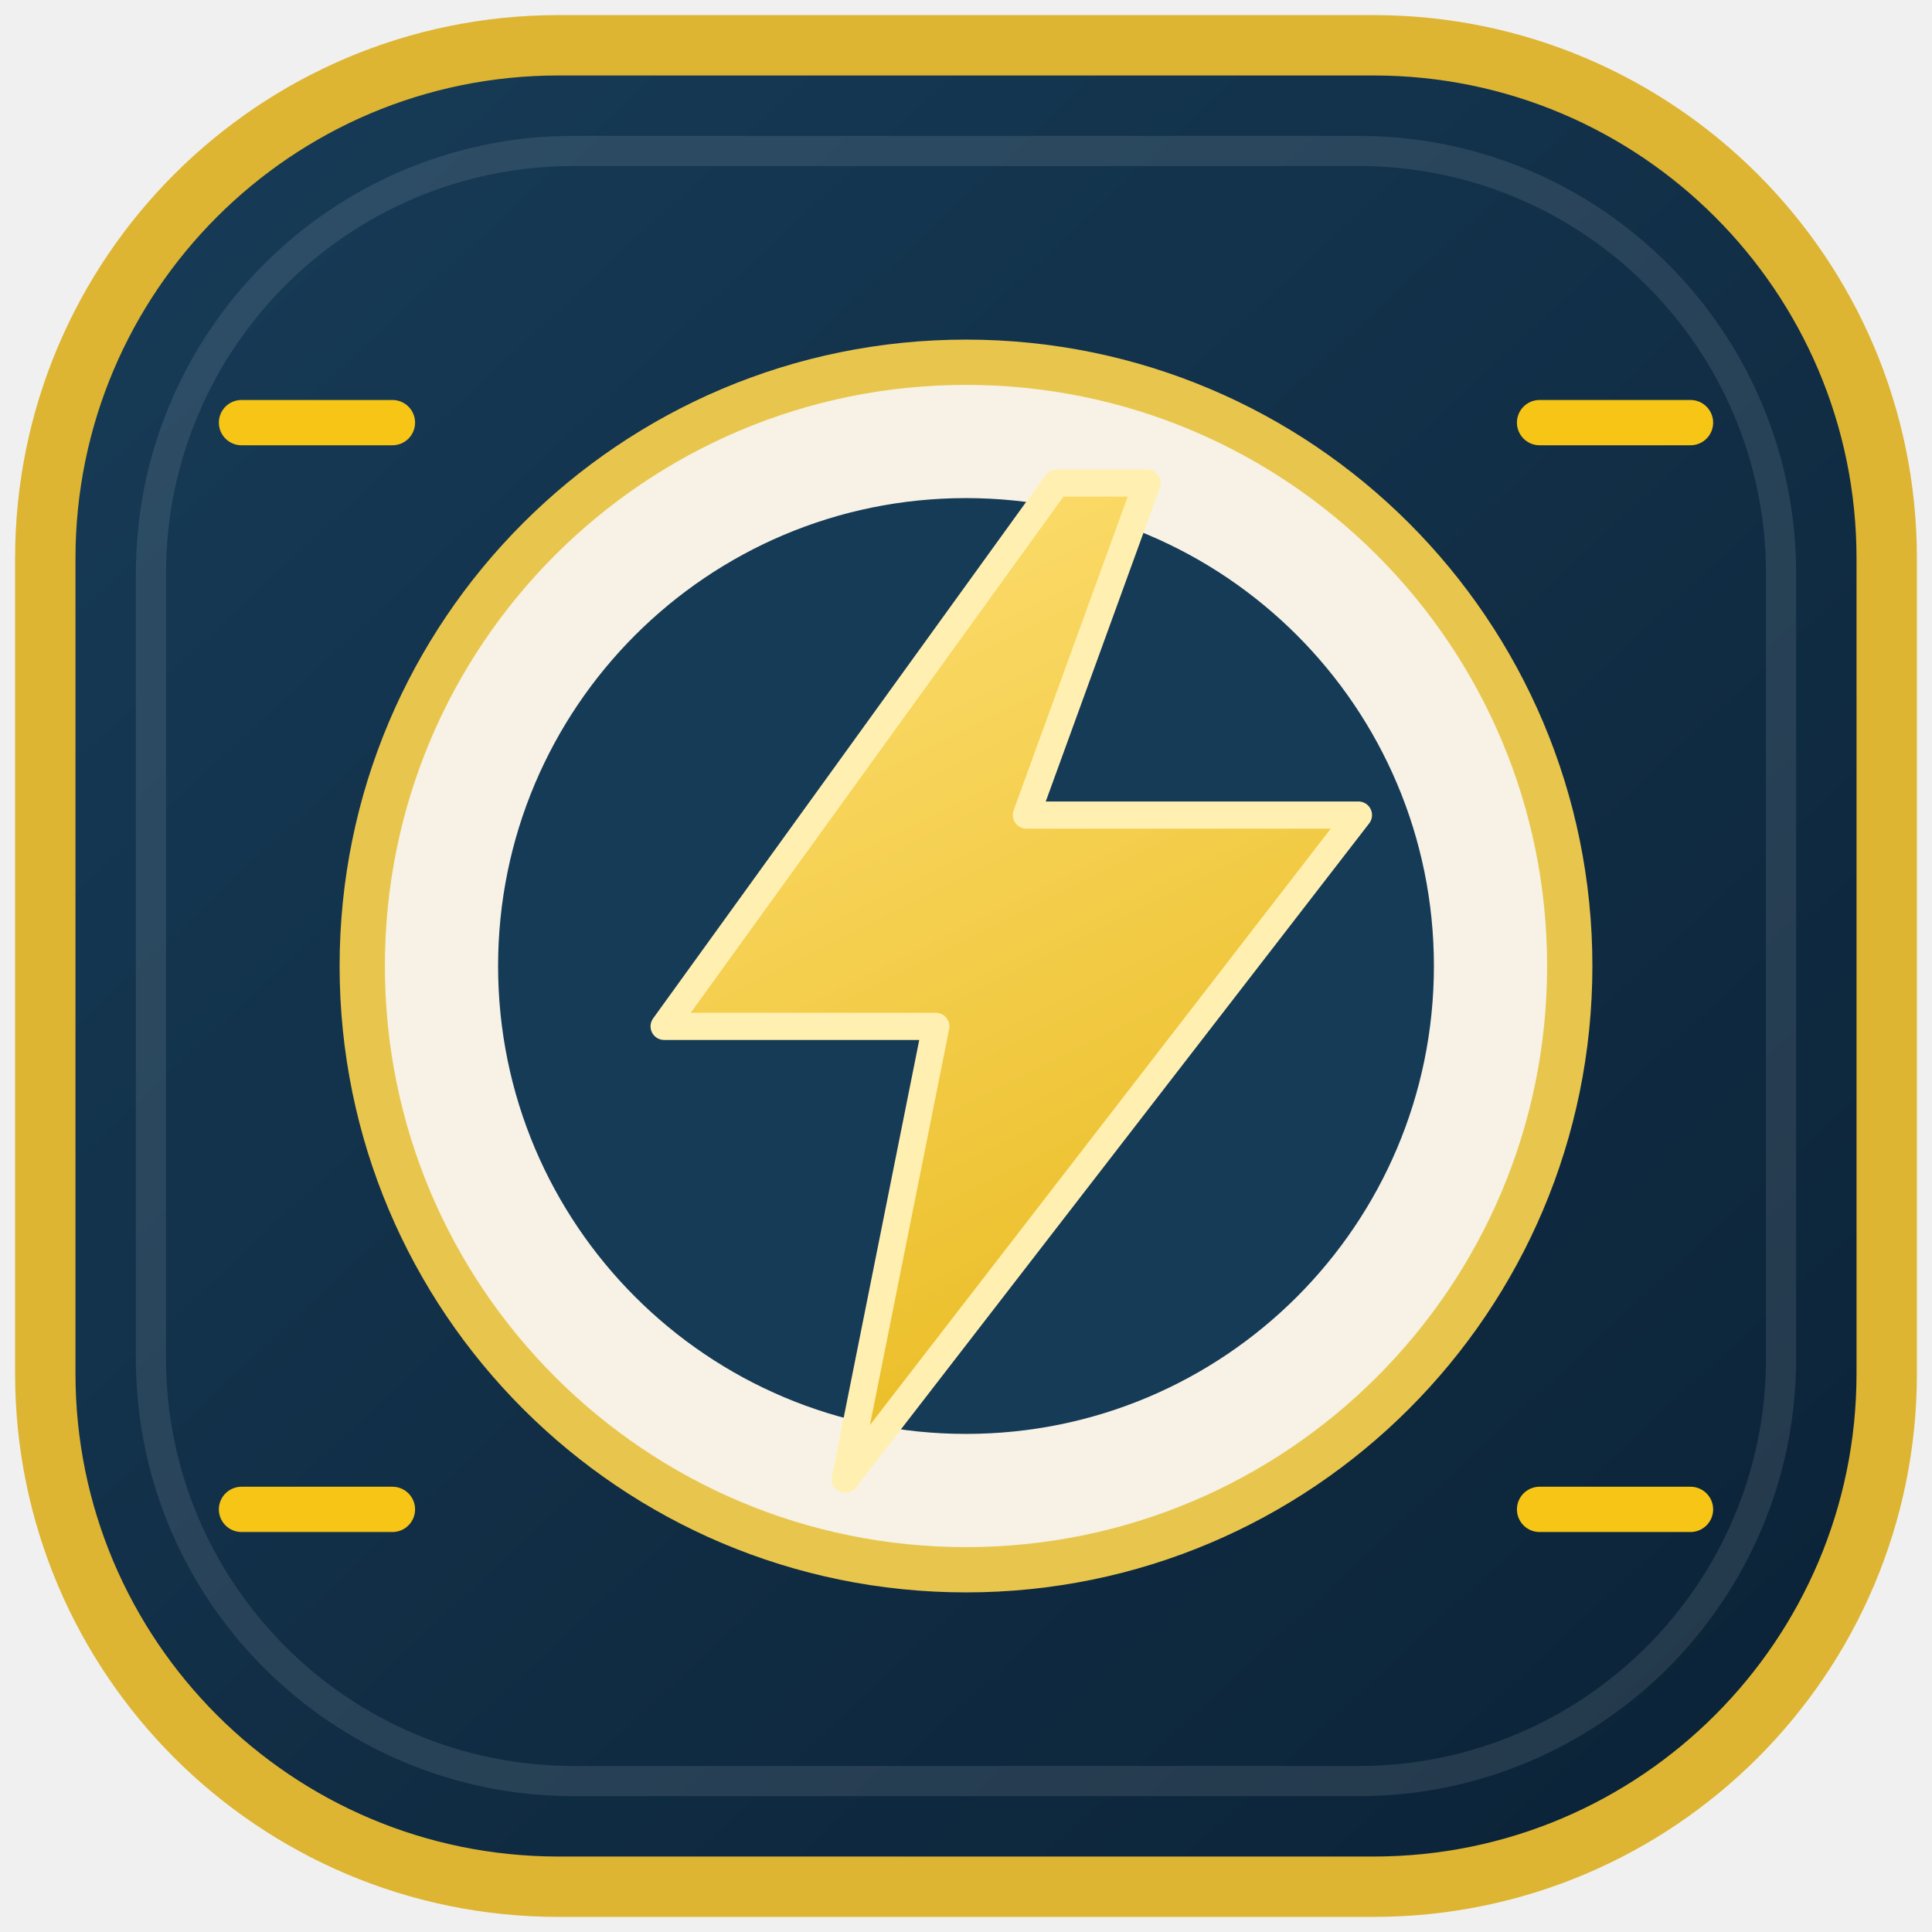
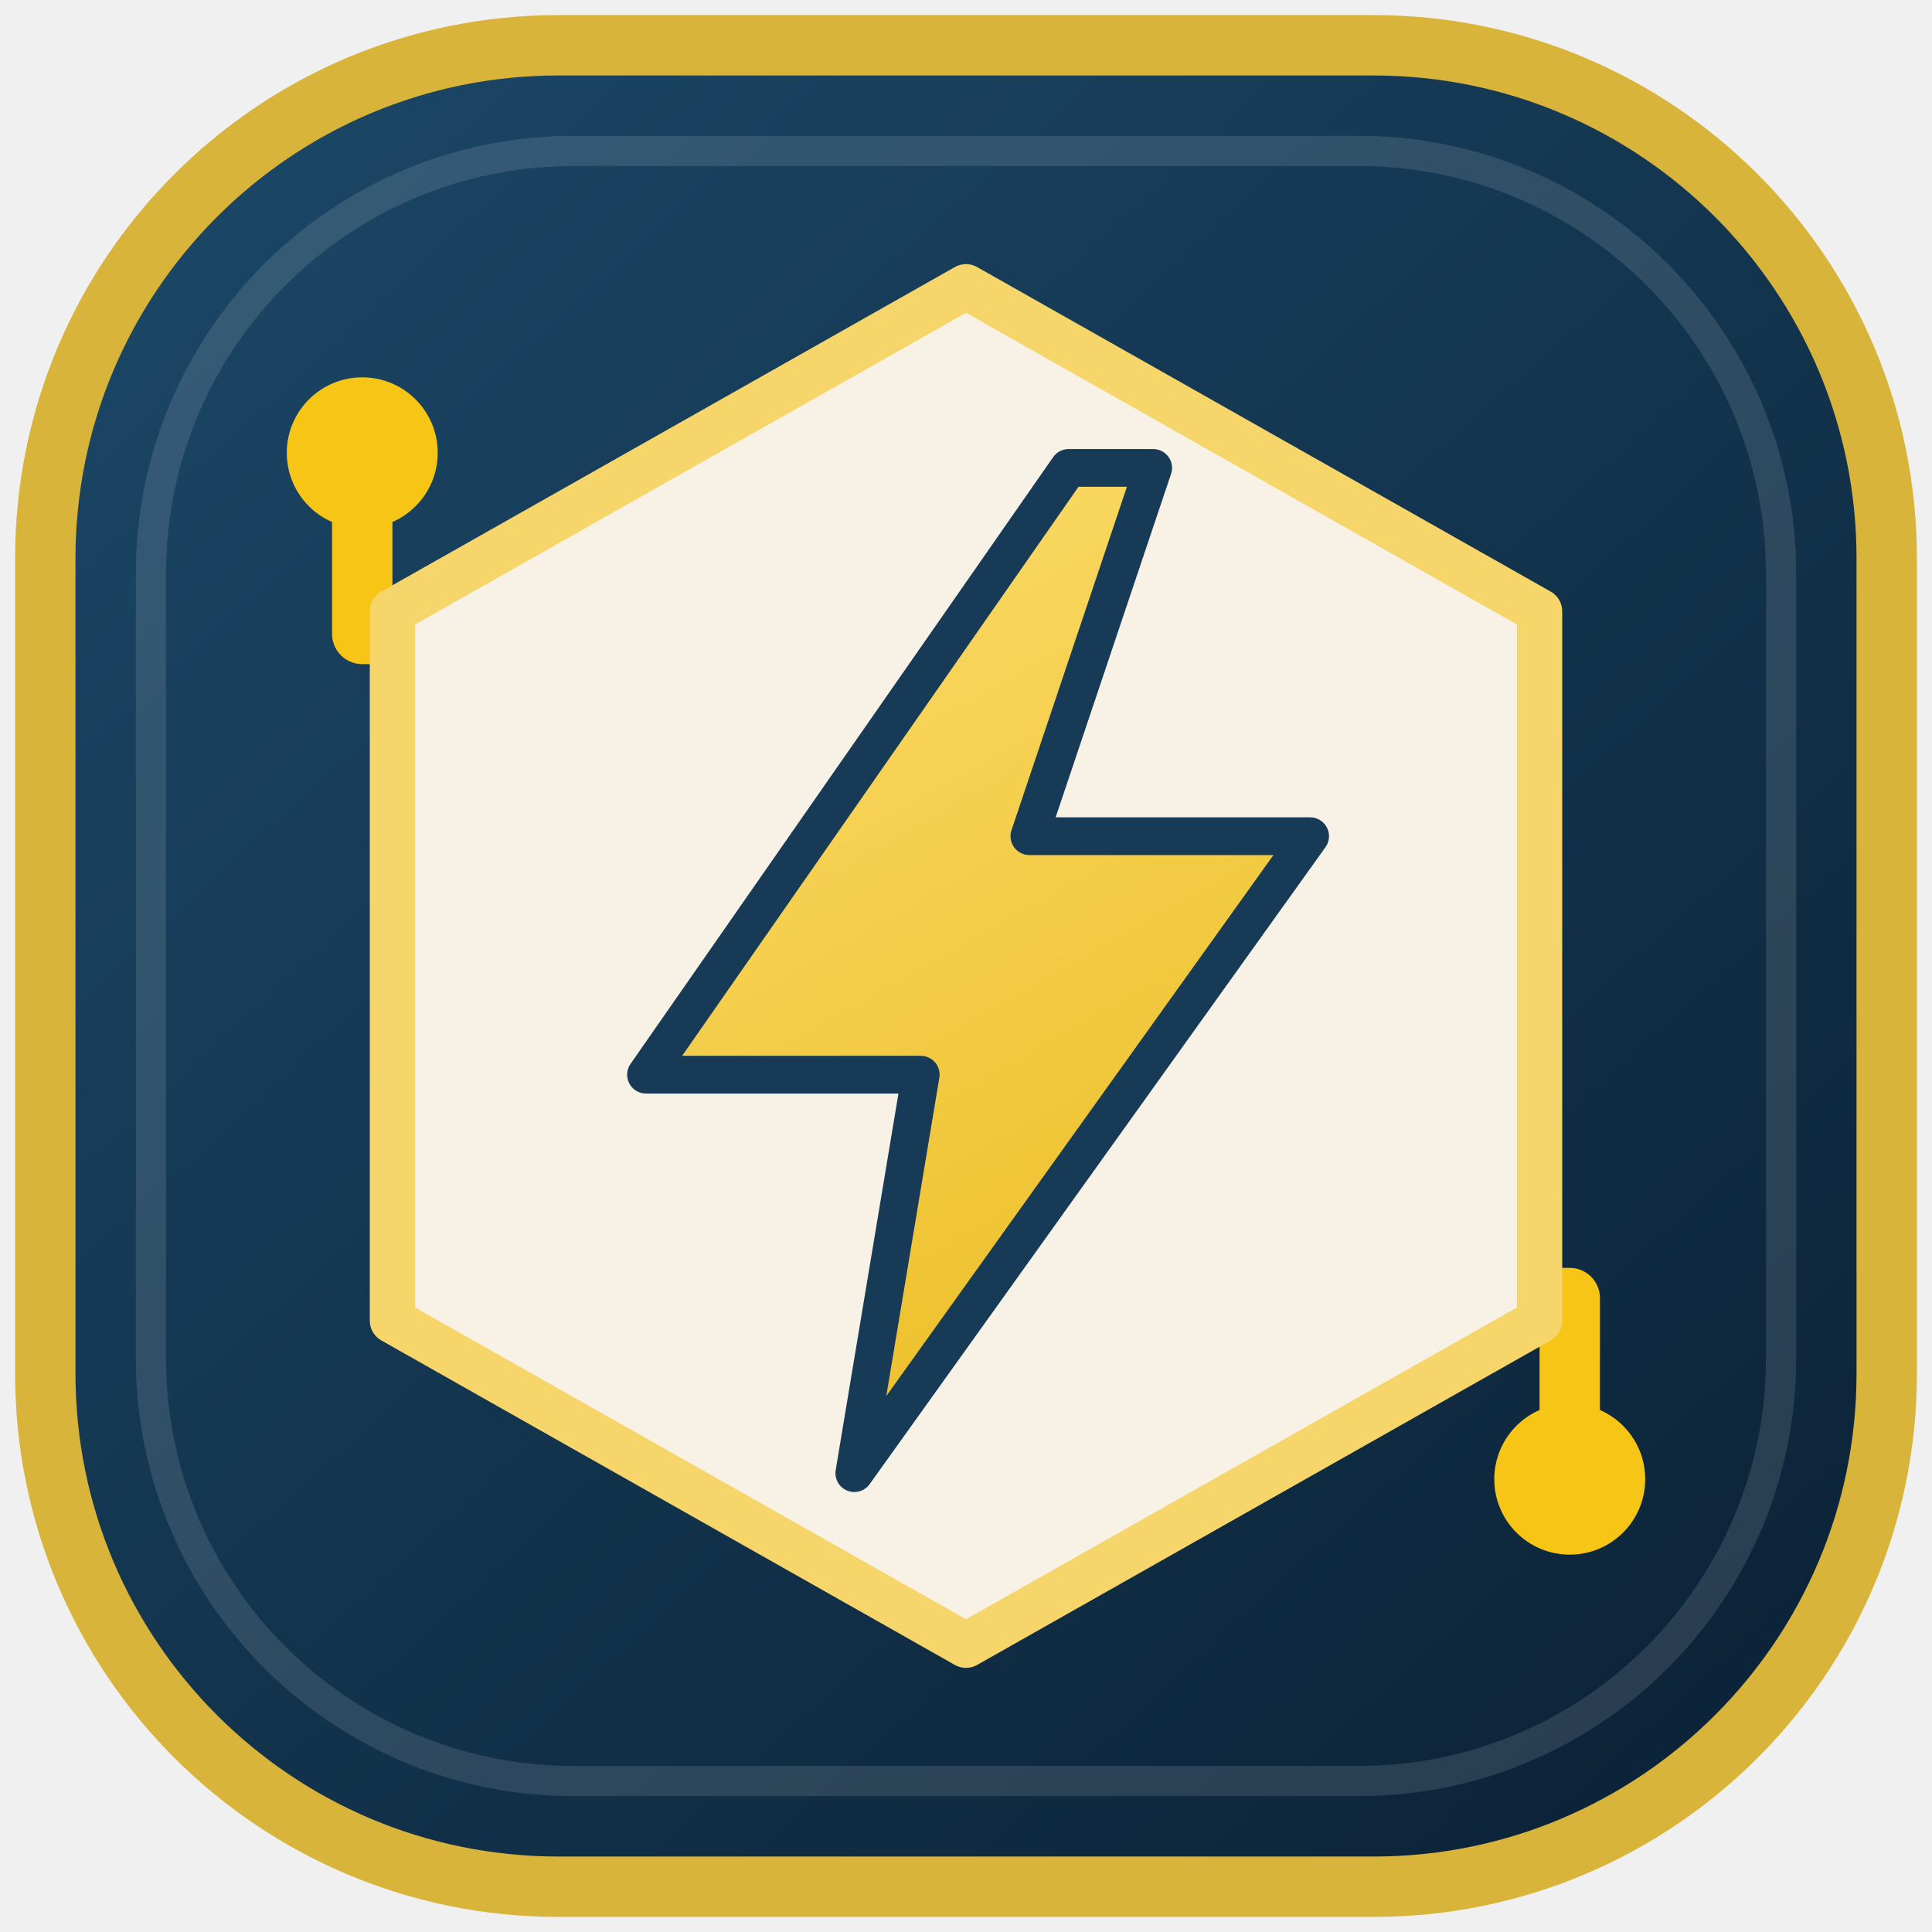
- <svg xmlns="http://www.w3.org/2000/svg" viewBox="0 0 64 64" fill="none" role="img" aria-labelledby="title">
+ <svg xmlns="http://www.w3.org/2000/svg" viewBox="0 0 64 64" fill="none" role="img" aria-labelledby="title desc">
  <defs>
-     <linearGradient id="navy" x1="5" y1="3" x2="60" y2="62" gradientUnits="userSpaceOnUse">
-       <stop stop-color="#173B57" />
-       <stop offset="1" stop-color="#0B2236" />
+     <linearGradient id="navy" x1="7" y1="5" x2="58" y2="61" gradientUnits="userSpaceOnUse">
+       <stop stop-color="#1b4665" />
+       <stop offset="1" stop-color="#0b2236" />
    </linearGradient>
-     <linearGradient id="bolt" x1="24" y1="13" x2="43" y2="51" gradientUnits="userSpaceOnUse">
-       <stop stop-color="#FFE27A" />
-       <stop offset="1" stop-color="#E6B514" />
+     <linearGradient id="gold" x1="20" y1="10" x2="45" y2="54" gradientUnits="userSpaceOnUse">
+       <stop stop-color="#ffe27a" />
+       <stop offset="1" stop-color="#e7b511" />
    </linearGradient>
  </defs>
-   <rect x="1.5" y="1.5" width="61" height="61" rx="17" fill="url(#navy)" stroke="#DDB532" stroke-width="2" />
-   <rect x="5" y="5" width="54" height="54" rx="14" stroke="#FFFFFF" stroke-opacity=".1" />
-   <circle cx="32" cy="32" r="20" fill="#F7F2E5" stroke="#E8C64D" stroke-width="1.5" />
-   <circle cx="32" cy="32" r="15.5" fill="#163B57" />
-   <path d="M35 16 22 34h9l-3 15 17-22H34l4-11h-3Z" fill="url(#bolt)" stroke="#FFF0B1" stroke-width=".9" stroke-linejoin="round" />
-   <path d="M8 14h5m38 0h5M8 50h5m38 0h5" stroke="#F6C515" stroke-width="1.5" stroke-linecap="round" />
+   <rect x="1.5" y="1.5" width="61" height="61" rx="17" fill="url(#navy)" stroke="#d9b43a" stroke-width="2" />
+   <rect x="5" y="5" width="54" height="54" rx="14" stroke="#fff" stroke-opacity=".12" />
+   <path d="M12 21h7m-7 0v-4m40 26h-7m7 0v4" stroke="#f6c515" stroke-width="2" stroke-linecap="round" />
+   <circle cx="12" cy="15" r="2.5" fill="#f6c515" />
+   <circle cx="52" cy="49" r="2.5" fill="#f6c515" />
+   <path d="M32 9.5 51 20.25v23.5L32 54.5 13 43.75v-23.5L32 9.5Z" fill="#f7f2e5" stroke="#f6d66b" stroke-width="1.5" stroke-linejoin="round" />
+   <path d="m35.4 15.5-14 20.1h9.1l-2.2 13.2 15.1-21.1h-9.3l4.1-12.2h-2.8Z" fill="url(#gold)" stroke="#173b57" stroke-width="1.25" stroke-linejoin="round" />
</svg>
